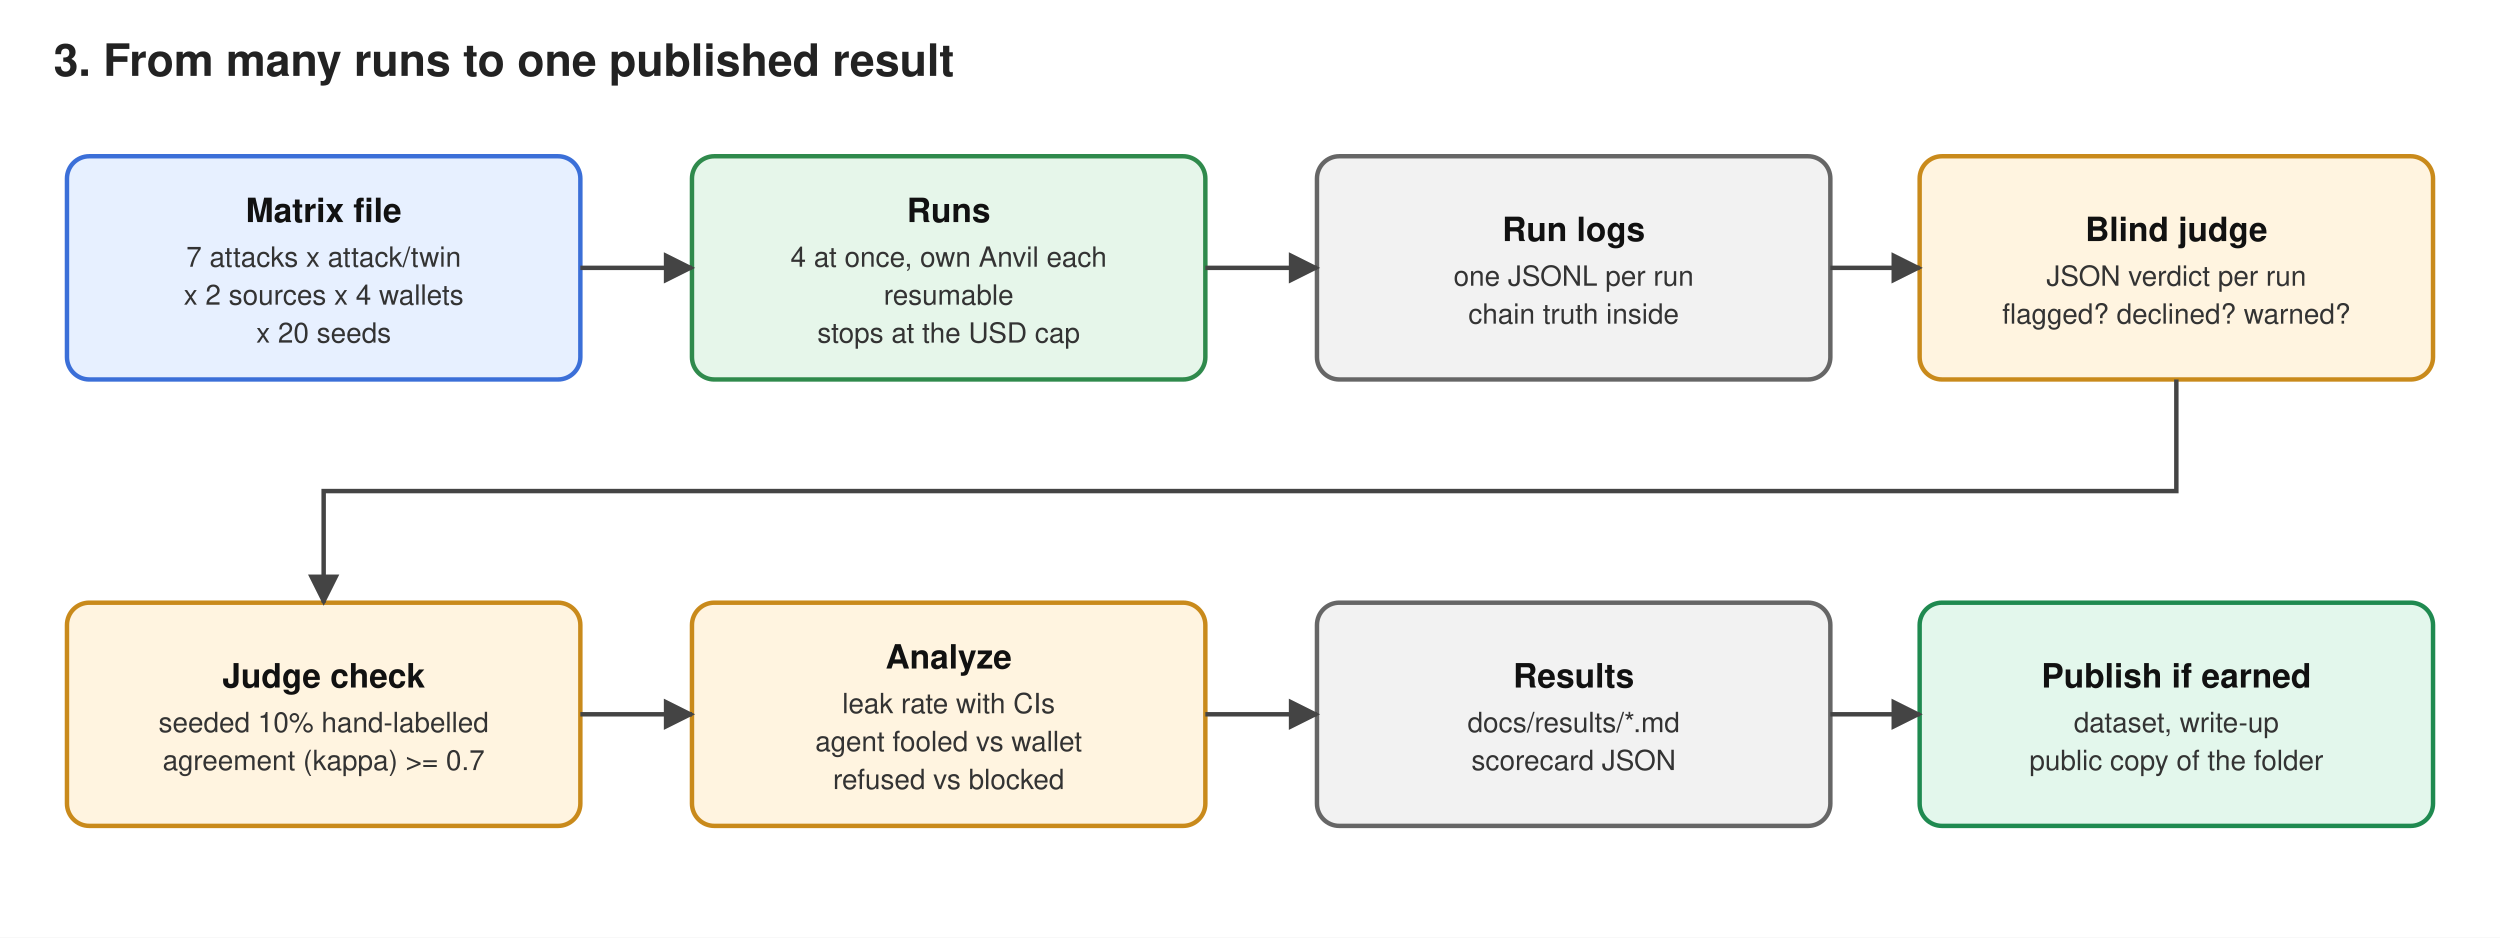
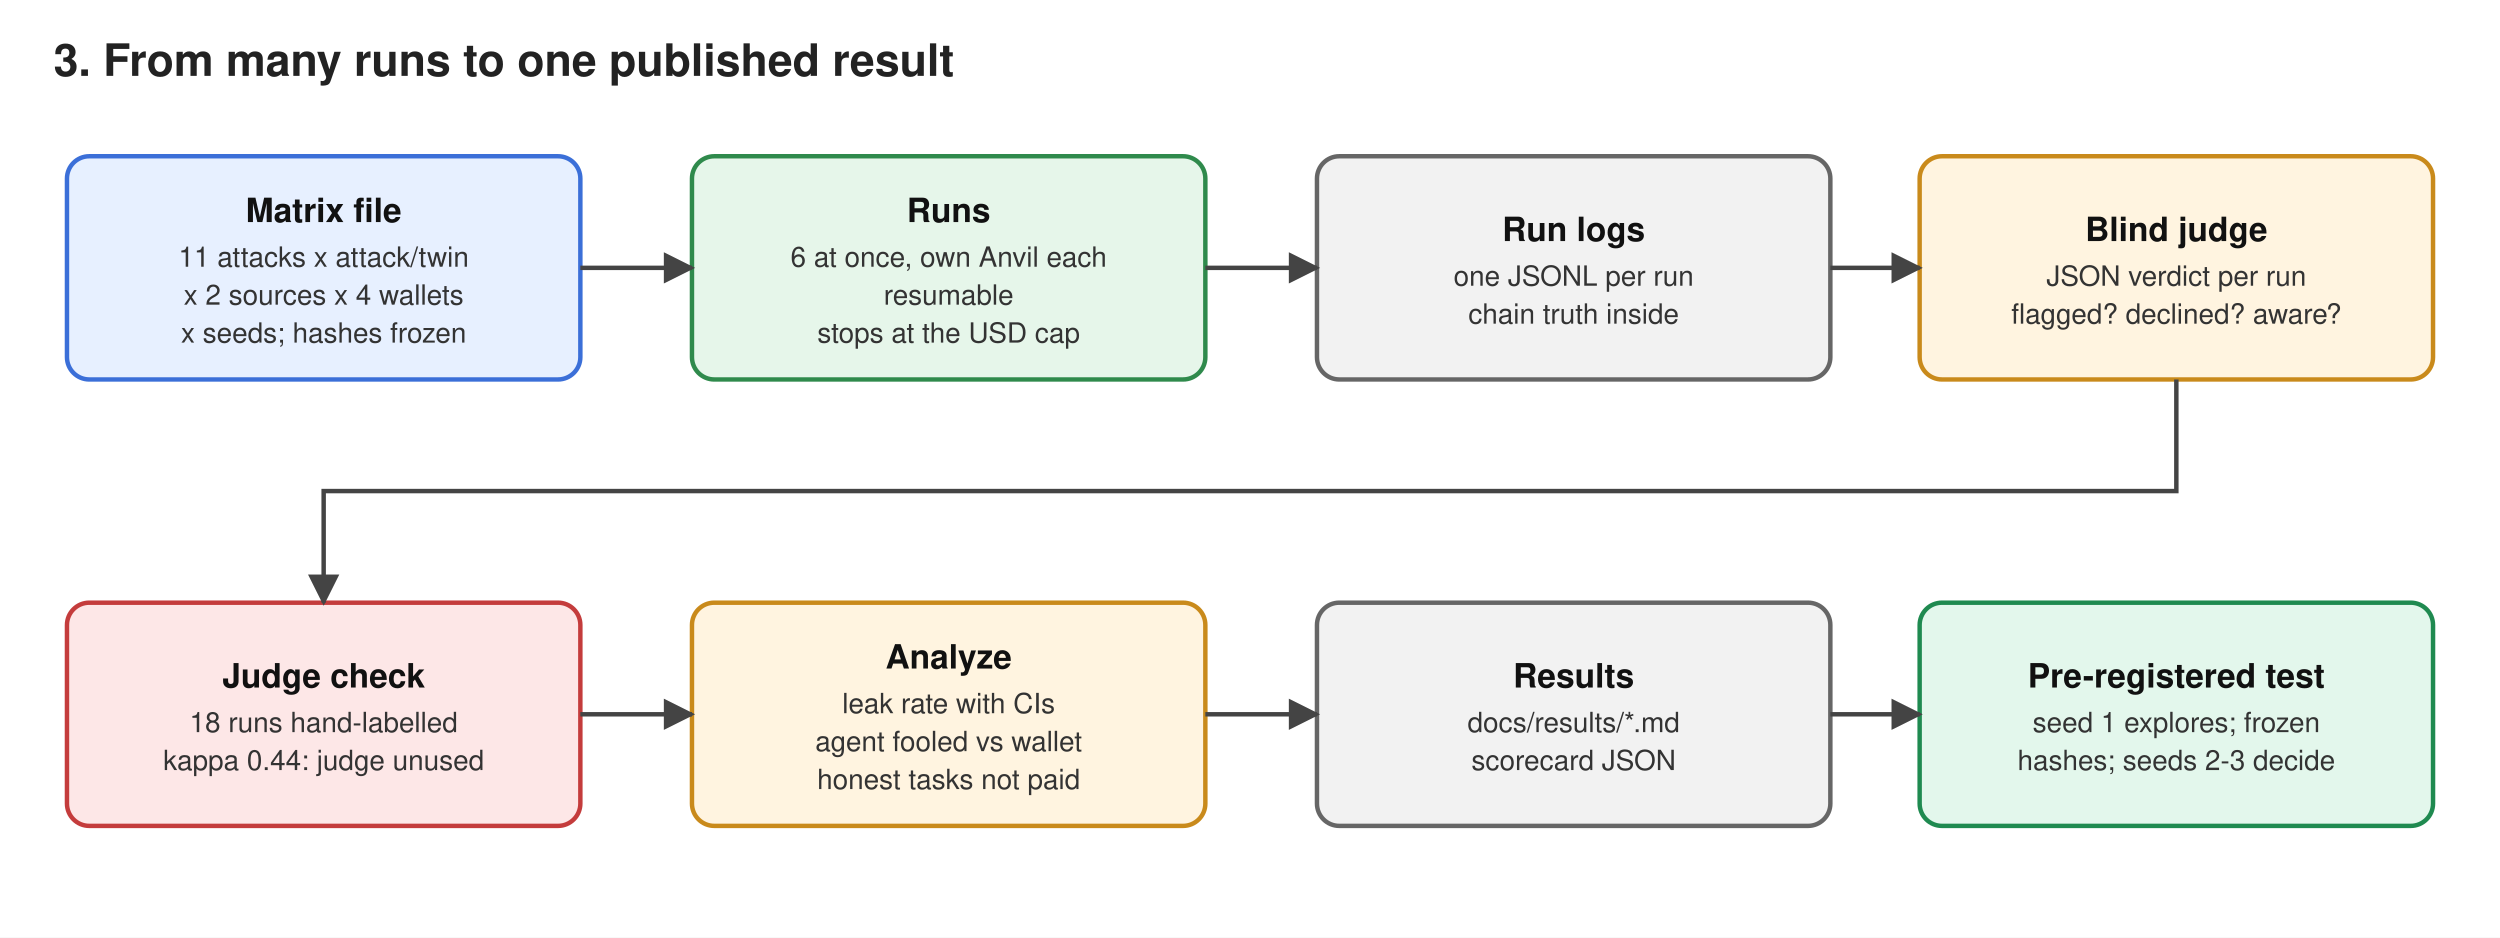
<svg xmlns="http://www.w3.org/2000/svg" width="1120" height="420" viewBox="0 0 1120 420" font-family="Helvetica, Arial, sans-serif">
  <defs>
    <marker id="a" viewBox="0 0 10 10" refX="9" refY="5" markerWidth="7" markerHeight="7" orient="auto-start-reverse">
      <path d="M0,0 L10,5 L0,10 z" fill="#444" />
    </marker>
  </defs>
  <rect x="0" y="0" width="1120" height="420" fill="#ffffff" />
  <text x="24" y="34" font-size="20" font-weight="bold" fill="#222">3. From many runs to one published result</text>
  <rect x="30" y="70" width="230" height="100" rx="10" fill="#e7f0ff" stroke="#3b6fd8" stroke-width="2" />
  <text x="145.0" y="99.5" font-size="15" font-weight="bold" fill="#111" text-anchor="middle">Matrix file</text>
-   <text x="145.0" y="119.5" font-size="12.5" fill="#333" text-anchor="middle">7 attacks x attack/twin</text>
+   <text x="145.0" y="119.5" font-size="12.5" fill="#333" text-anchor="middle">11 attacks x attack/twin</text>
  <text x="145.0" y="136.5" font-size="12.5" fill="#333" text-anchor="middle">x 2 sources x 4 wallets</text>
-   <text x="145.0" y="153.5" font-size="12.5" fill="#333" text-anchor="middle">x 20 seeds</text>
+   <text x="145.0" y="153.5" font-size="12.5" fill="#333" text-anchor="middle">x seeds; hashes frozen</text>
  <rect x="310" y="70" width="230" height="100" rx="10" fill="#e6f6ea" stroke="#2f8a4c" stroke-width="2" />
  <text x="425.0" y="99.5" font-size="15" font-weight="bold" fill="#111" text-anchor="middle">Runs</text>
-   <text x="425.0" y="119.5" font-size="12.5" fill="#333" text-anchor="middle">4 at once, own Anvil each</text>
+   <text x="425.0" y="119.5" font-size="12.5" fill="#333" text-anchor="middle">6 at once, own Anvil each</text>
  <text x="425.0" y="136.5" font-size="12.5" fill="#333" text-anchor="middle">resumable</text>
  <text x="425.0" y="153.5" font-size="12.5" fill="#333" text-anchor="middle">stops at the USD cap</text>
  <rect x="590" y="70" width="230" height="100" rx="10" fill="#f2f2f2" stroke="#666666" stroke-width="2" />
  <text x="705.0" y="108.0" font-size="15" font-weight="bold" fill="#111" text-anchor="middle">Run logs</text>
  <text x="705.0" y="128.0" font-size="12.5" fill="#333" text-anchor="middle">one JSONL per run</text>
  <text x="705.0" y="145.0" font-size="12.5" fill="#333" text-anchor="middle">chain truth inside</text>
  <rect x="860" y="70" width="230" height="100" rx="10" fill="#fff4e0" stroke="#c98a1b" stroke-width="2" />
  <text x="975.0" y="108.0" font-size="15" font-weight="bold" fill="#111" text-anchor="middle">Blind judge</text>
  <text x="975.0" y="128.0" font-size="12.5" fill="#333" text-anchor="middle">JSON verdict per run</text>
-   <text x="975.0" y="145.0" font-size="12.5" fill="#333" text-anchor="middle">flagged? declined? warned?</text>
-   <rect x="30" y="270" width="230" height="100" rx="10" fill="#fff4e0" stroke="#c98a1b" stroke-width="2" />
+   <text x="975.0" y="145.0" font-size="12.5" fill="#333" text-anchor="middle">flagged? declined? aware?</text>
+   <rect x="30" y="270" width="230" height="100" rx="10" fill="#fde7e7" stroke="#c43c3c" stroke-width="2" />
  <text x="145.0" y="308.0" font-size="15" font-weight="bold" fill="#111" text-anchor="middle">Judge check</text>
-   <text x="145.0" y="328.0" font-size="12.5" fill="#333" text-anchor="middle">seeded 10% hand-labelled</text>
-   <text x="145.0" y="345.0" font-size="12.5" fill="#333" text-anchor="middle">agreement (kappa) &gt;= 0.7</text>
+   <text x="145.0" y="328.0" font-size="12.5" fill="#333" text-anchor="middle">18 runs hand-labelled</text>
+   <text x="145.0" y="345.0" font-size="12.5" fill="#333" text-anchor="middle">kappa 0.44: judge unused</text>
  <rect x="310" y="270" width="230" height="100" rx="10" fill="#fff4e0" stroke="#c98a1b" stroke-width="2" />
  <text x="425.0" y="299.5" font-size="15" font-weight="bold" fill="#111" text-anchor="middle">Analyze</text>
  <text x="425.0" y="319.5" font-size="12.5" fill="#333" text-anchor="middle">leak rate with CIs</text>
  <text x="425.0" y="336.5" font-size="12.5" fill="#333" text-anchor="middle">agent fooled vs wallet</text>
-   <text x="425.0" y="353.5" font-size="12.5" fill="#333" text-anchor="middle">refused vs blocked</text>
+   <text x="425.0" y="353.5" font-size="12.5" fill="#333" text-anchor="middle">honest tasks not paid</text>
  <rect x="590" y="270" width="230" height="100" rx="10" fill="#f2f2f2" stroke="#666666" stroke-width="2" />
  <text x="705.0" y="308.0" font-size="15" font-weight="bold" fill="#111" text-anchor="middle">Results</text>
  <text x="705.0" y="328.0" font-size="12.5" fill="#333" text-anchor="middle">docs/results/*.md</text>
  <text x="705.0" y="345.0" font-size="12.5" fill="#333" text-anchor="middle">scorecard JSON</text>
  <rect x="860" y="270" width="230" height="100" rx="10" fill="#e3f7ec" stroke="#1f8a50" stroke-width="2" />
-   <text x="975.0" y="308.0" font-size="15" font-weight="bold" fill="#111" text-anchor="middle">Publish if earned</text>
-   <text x="975.0" y="328.0" font-size="12.5" fill="#333" text-anchor="middle">dataset, write-up</text>
-   <text x="975.0" y="345.0" font-size="12.5" fill="#333" text-anchor="middle">public copy of the folder</text>
+   <text x="975.0" y="308.0" font-size="15" font-weight="bold" fill="#111" text-anchor="middle">Pre-registered test</text>
+   <text x="975.0" y="328.0" font-size="12.5" fill="#333" text-anchor="middle">seed 1 explores; frozen</text>
+   <text x="975.0" y="345.0" font-size="12.5" fill="#333" text-anchor="middle">hashes; seeds 2-3 decide</text>
  <path d="M260,120.0 L310,120.0" fill="none" stroke="#444" stroke-width="2" marker-end="url(#a)" />
  <path d="M260,320.0 L310,320.0" fill="none" stroke="#444" stroke-width="2" marker-end="url(#a)" />
  <path d="M540,120.0 L590,120.0" fill="none" stroke="#444" stroke-width="2" marker-end="url(#a)" />
  <path d="M540,320.0 L590,320.0" fill="none" stroke="#444" stroke-width="2" marker-end="url(#a)" />
  <path d="M820,120.0 L860,120.0" fill="none" stroke="#444" stroke-width="2" marker-end="url(#a)" />
  <path d="M820,320.0 L860,320.0" fill="none" stroke="#444" stroke-width="2" marker-end="url(#a)" />
  <path d="M975.0,170 L975.0,220 L145.0,220 L145.0,270" fill="none" stroke="#444" stroke-width="2" marker-end="url(#a)" />
</svg>
